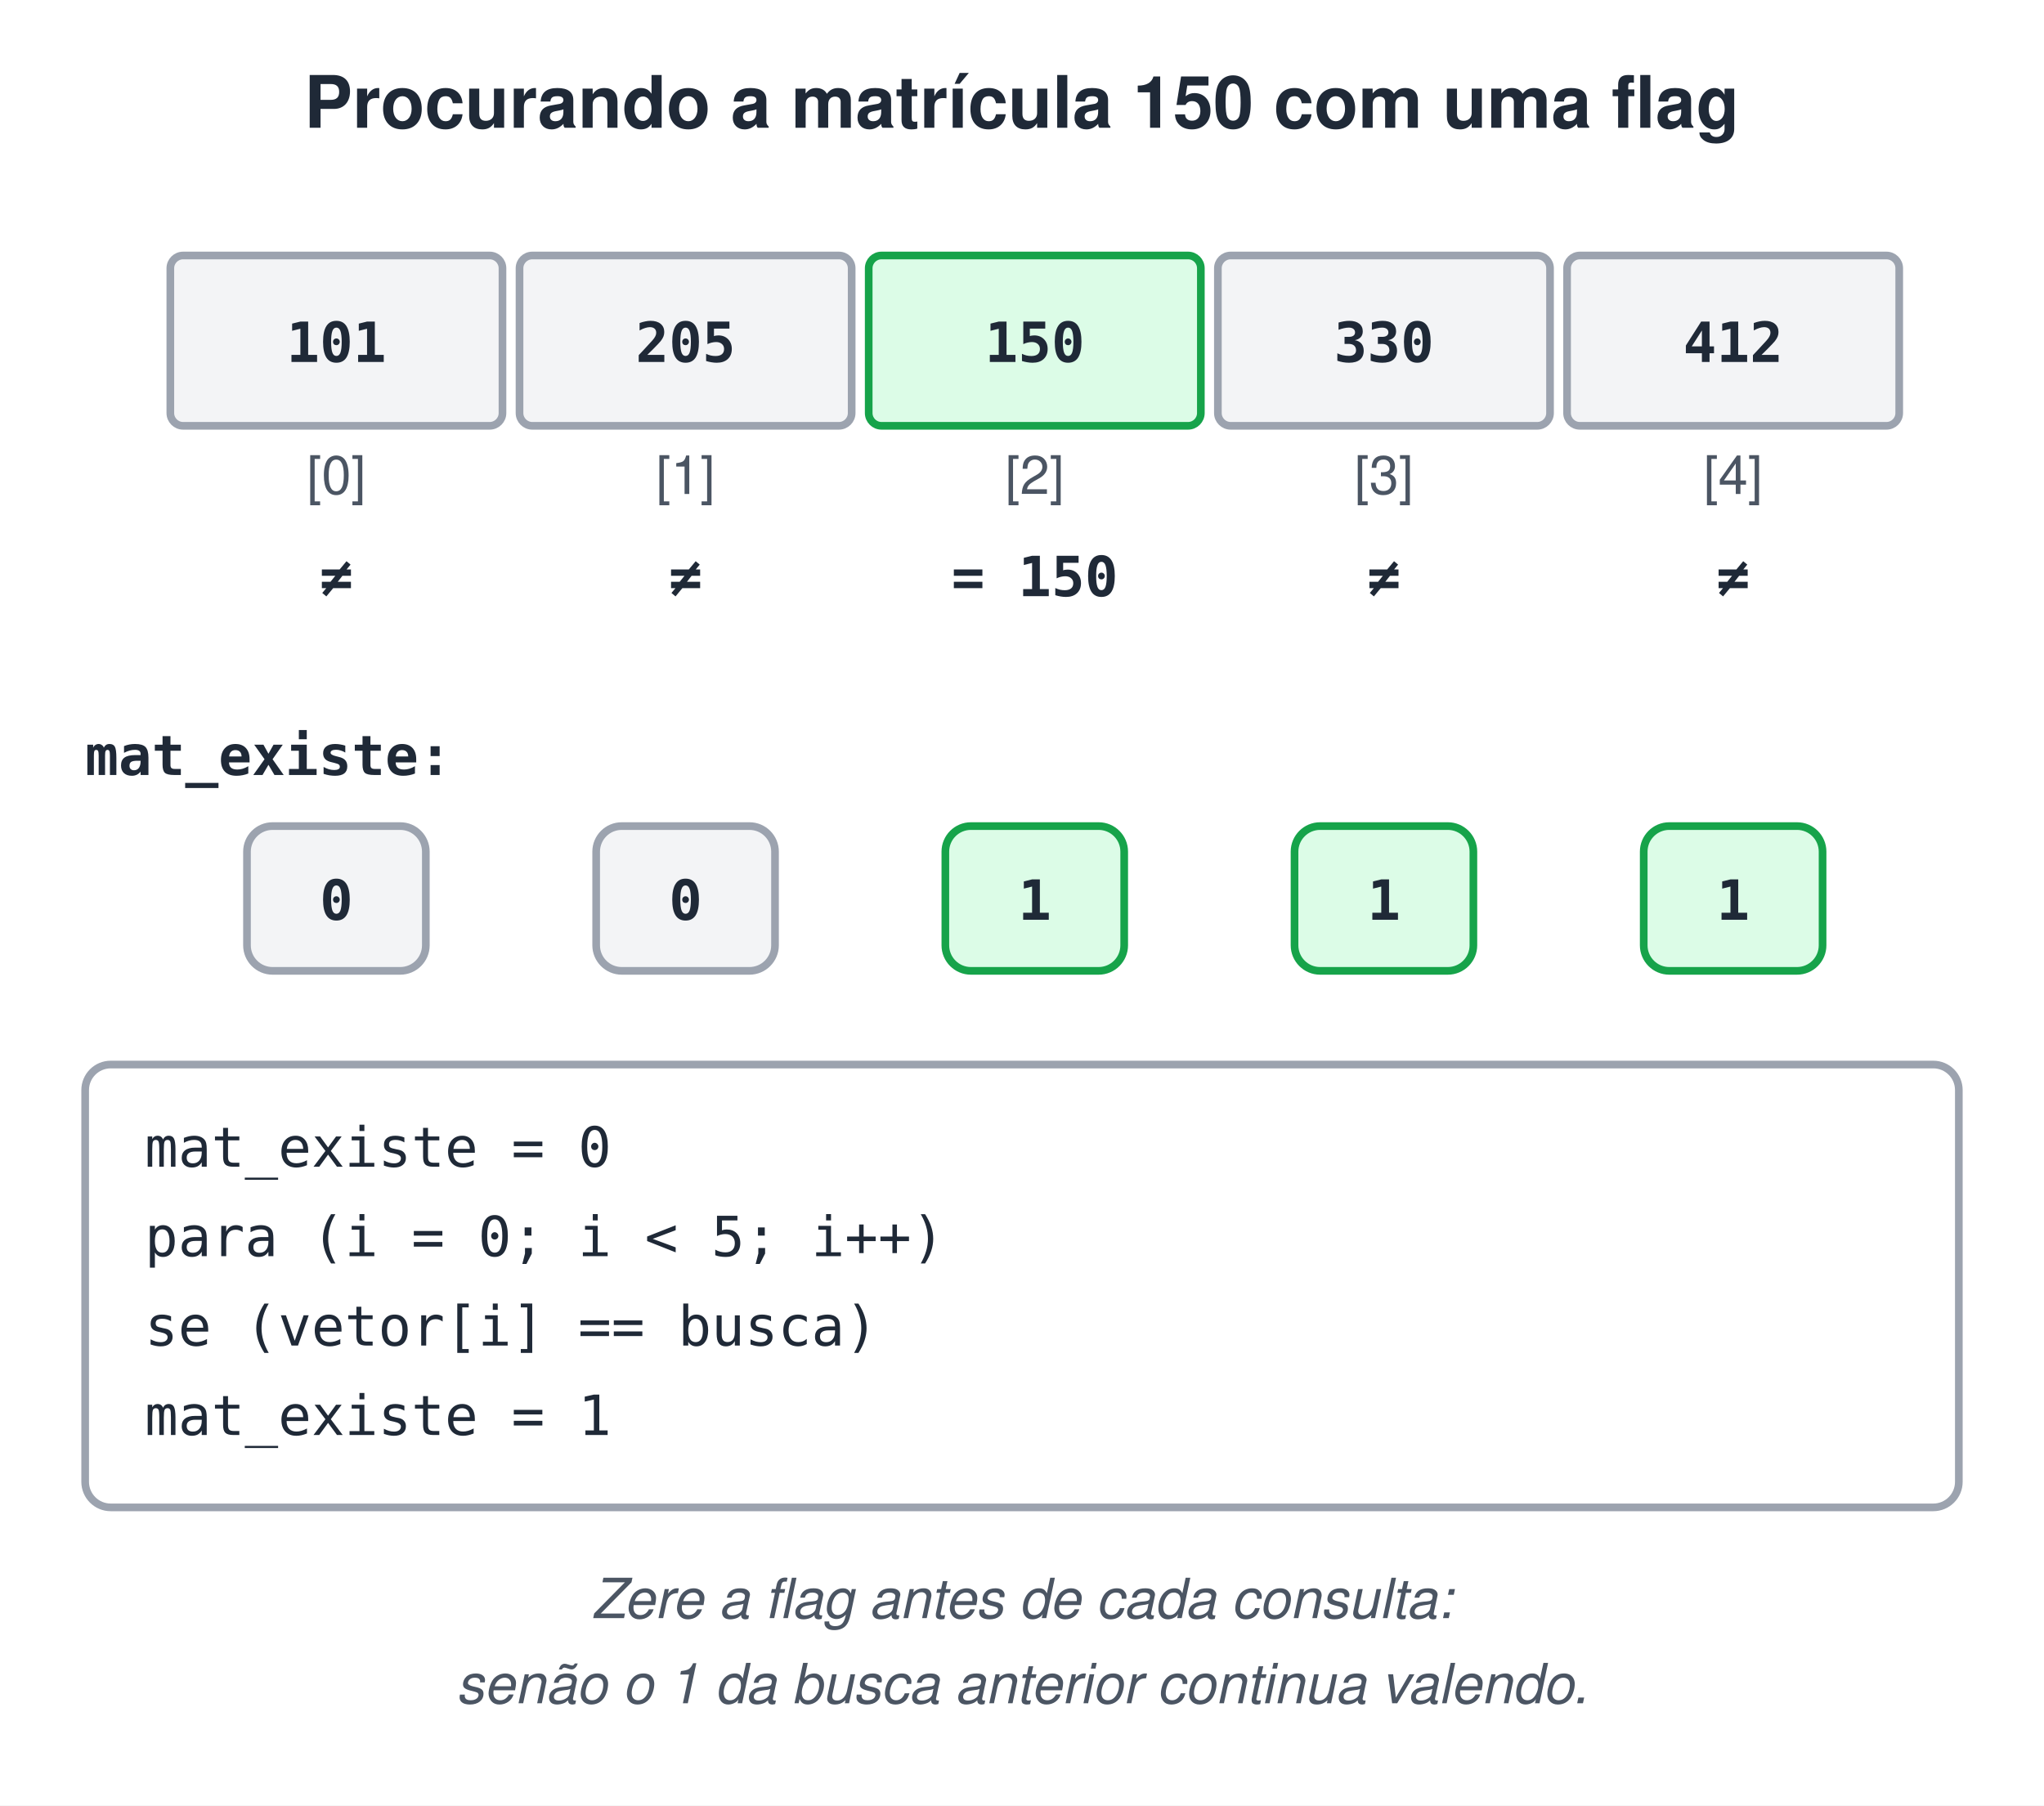
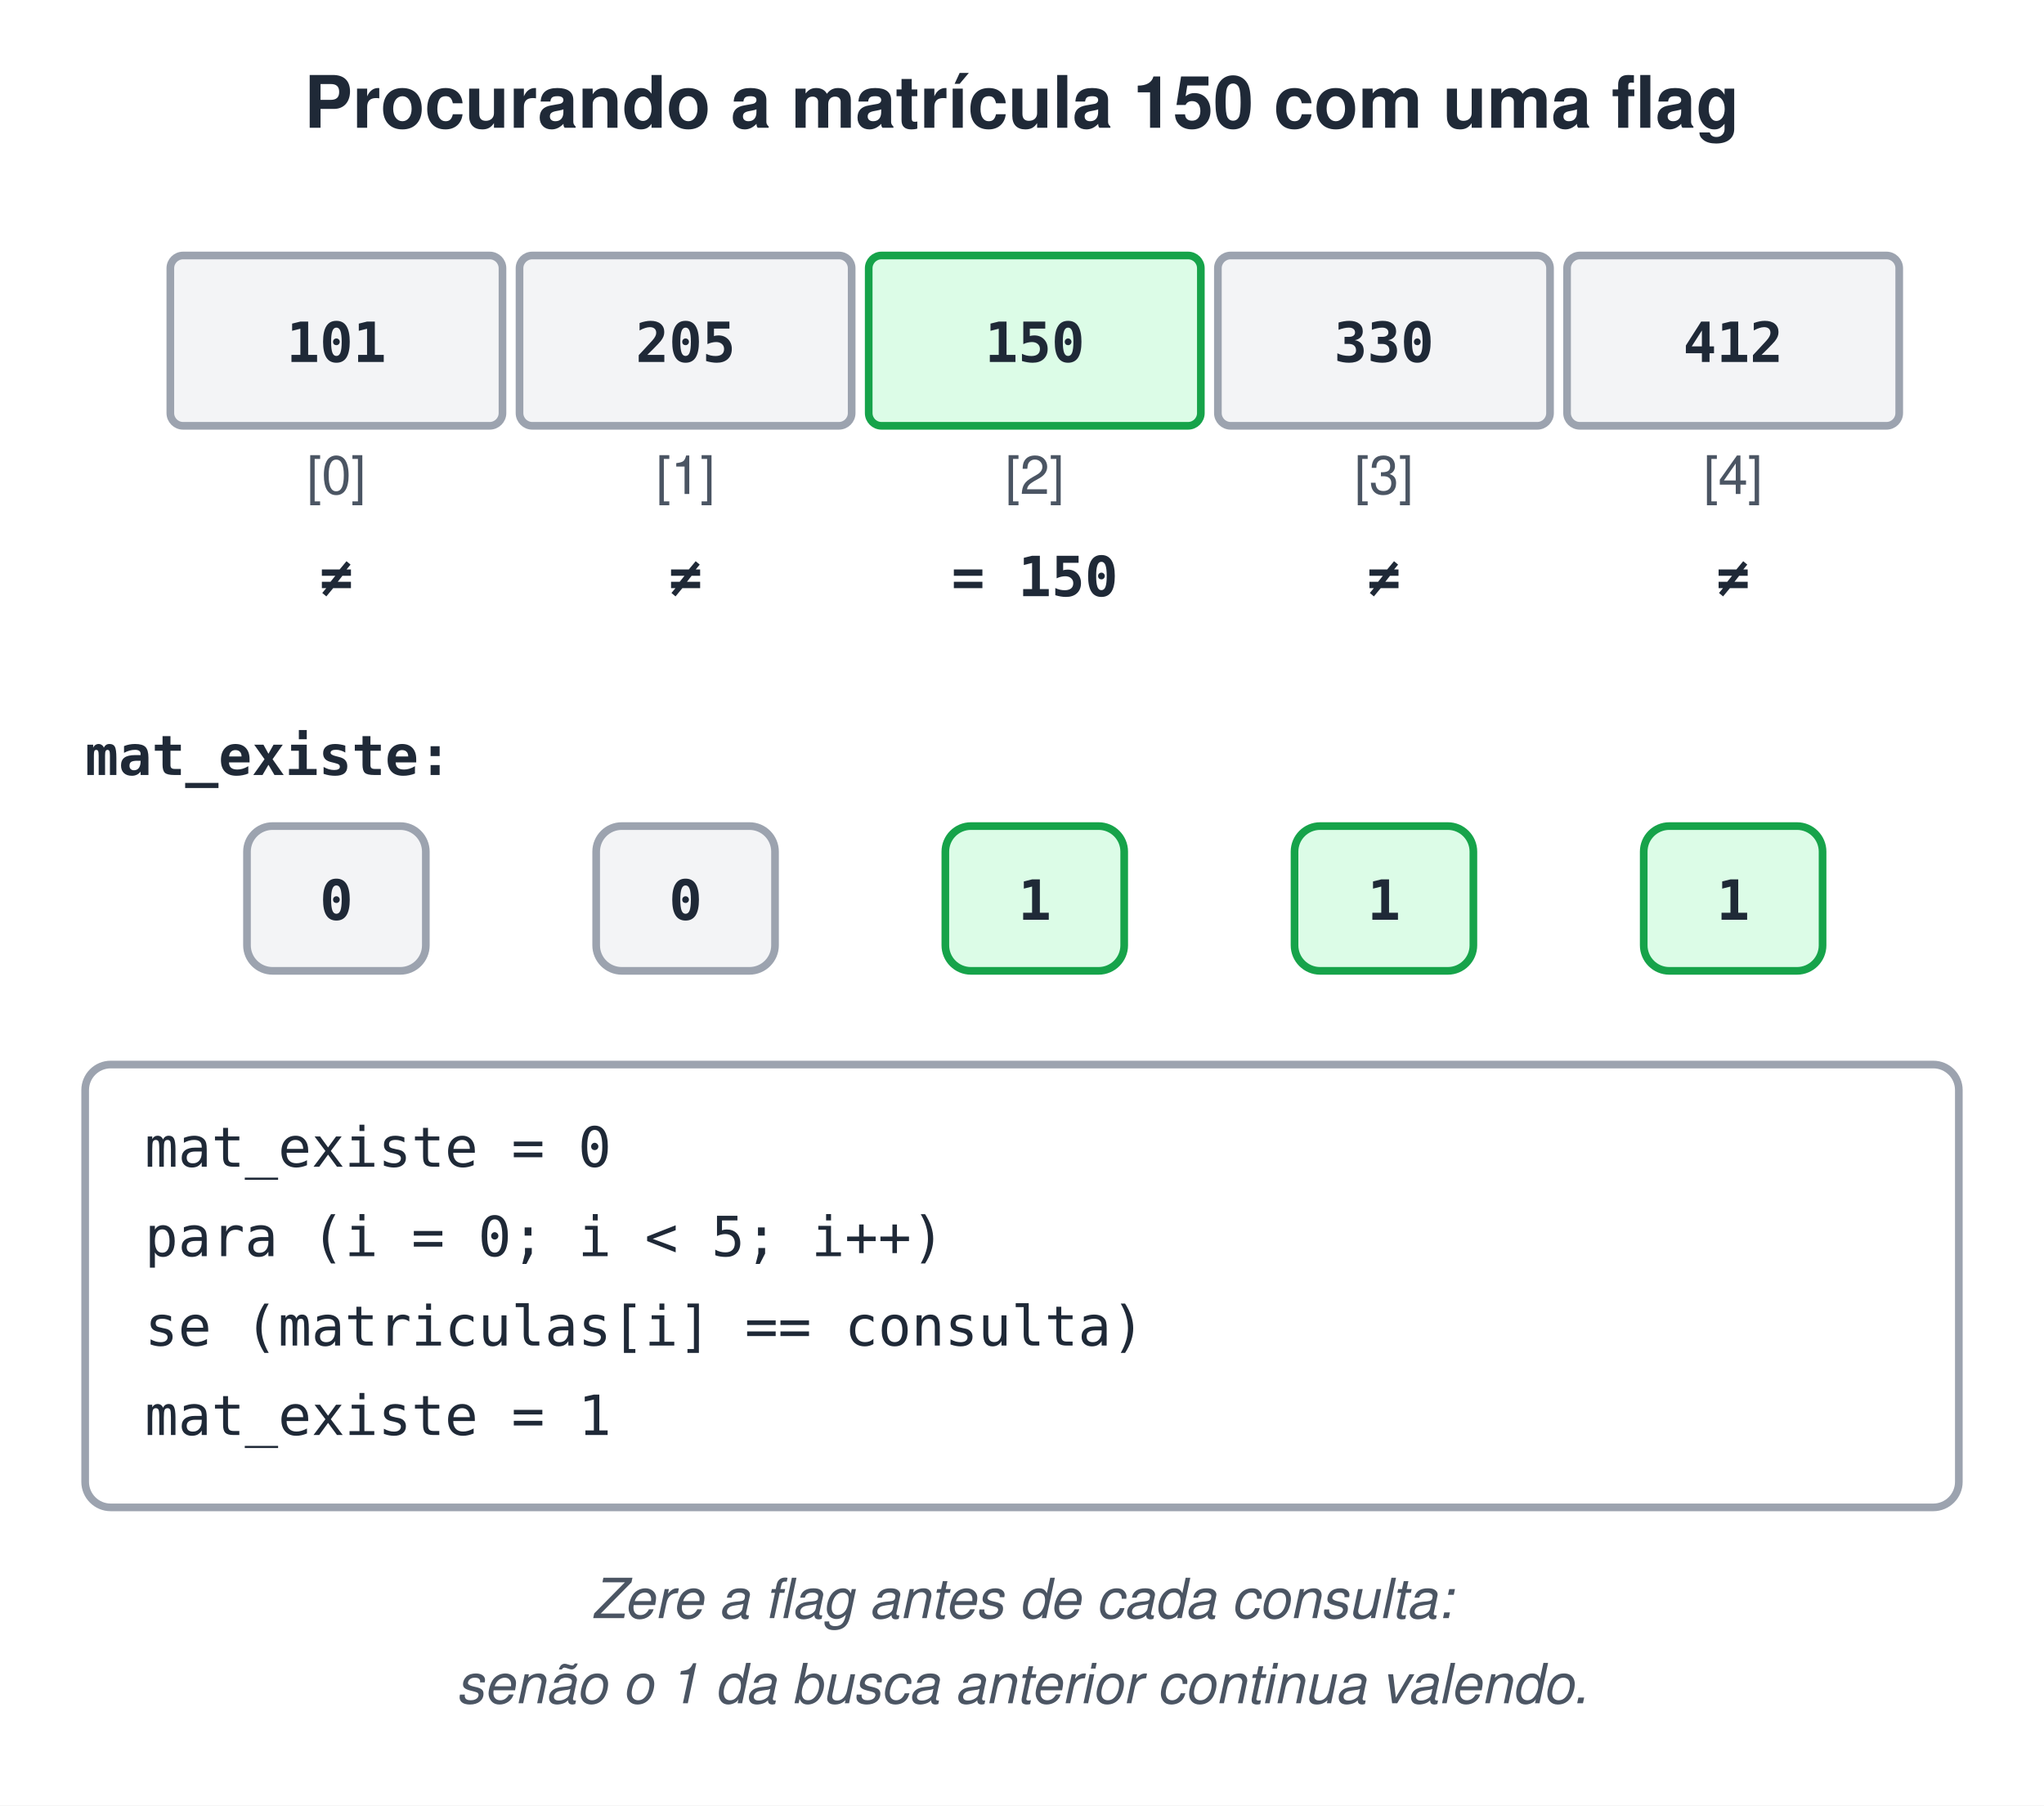
<svg xmlns="http://www.w3.org/2000/svg" width="480" height="424" viewBox="0 0 480 424">
  <style>text{white-space:pre;font-family:Helvetica,Arial,sans-serif;font-size:14px;fill:#1F2937}.t{font-size:17px;font-weight:bold}.b{font-weight:bold}.m{font-family:Menlo,Consolas,monospace;font-size:13px}.s{font-size:12.5px;fill:#4B5563}.n{font-size:13px;font-style:italic;fill:#4B5563}.c{text-anchor:middle}.r{text-anchor:end}.xB{fill:#DBEAFE;stroke:#2563EB}.xG{fill:#DCFCE7;stroke:#16A34A}.xO{fill:#FEF3C7;stroke:#D97706}.xP{fill:#EDE9FE;stroke:#7C3AED}.xR{fill:#FEE2E2;stroke:#DC2626}.xY{fill:#F3F4F6;stroke:#9CA3AF}.xW{fill:#fff;stroke:#9CA3AF}.xT{fill:#CCFBF1;stroke:#0D9488}.xK{fill:#FCE7F3;stroke:#DB2777}rect,ellipse,polygon{stroke-width:1.8}.l{stroke:#6B7280;stroke-width:1.8;fill:none}.d{stroke-dasharray:5 4}</style>
  <defs>
    <marker id="a" viewBox="0 0 10 10" refX="9" refY="5" markerWidth="7" markerHeight="7" orient="auto-start-reverse">
      <path d="M0,0L10,5L0,10z" fill="#6B7280" />
    </marker>
  </defs>
  <rect width="100%" height="100%" fill="#fff" />
  <text x="240.0" y="30" class="t c">Procurando a matrícula 150 com uma flag</text>
  <rect x="40" y="60" width="78" height="40" rx="3" class="xY" />
  <text x="79.0" y="85.0" class="m b c">101</text>
  <text x="79.0" y="116" class="s c">[0]</text>
  <rect x="122" y="60" width="78" height="40" rx="3" class="xY" />
  <text x="161.0" y="85.0" class="m b c">205</text>
  <text x="161.0" y="116" class="s c">[1]</text>
  <rect x="204" y="60" width="78" height="40" rx="3" class="xG" />
  <text x="243.0" y="85.0" class="m b c">150</text>
  <text x="243.0" y="116" class="s c">[2]</text>
  <rect x="286" y="60" width="78" height="40" rx="3" class="xY" />
  <text x="325.0" y="85.0" class="m b c">330</text>
  <text x="325.0" y="116" class="s c">[3]</text>
  <rect x="368" y="60" width="78" height="40" rx="3" class="xY" />
  <text x="407.0" y="85.0" class="m b c">412</text>
  <text x="407.0" y="116" class="s c">[4]</text>
  <text x="79" y="140" class="m b c">≠</text>
  <text x="161" y="140" class="m b c">≠</text>
  <text x="243" y="140" class="m b c">= 150</text>
  <text x="325" y="140" class="m b c">≠</text>
  <text x="407" y="140" class="m b c">≠</text>
  <text x="20" y="182" class="m b">mat_existe:</text>
  <rect x="58" y="194" width="42" height="34" rx="6" class="xY" />
  <text x="79" y="216" class="m b c">0</text>
  <rect x="140" y="194" width="42" height="34" rx="6" class="xY" />
  <text x="161" y="216" class="m b c">0</text>
  <rect x="222" y="194" width="42" height="34" rx="6" class="xG" />
  <text x="243" y="216" class="m b c">1</text>
  <rect x="304" y="194" width="42" height="34" rx="6" class="xG" />
  <text x="325" y="216" class="m b c">1</text>
  <rect x="386" y="194" width="42" height="34" rx="6" class="xG" />
  <text x="407" y="216" class="m b c">1</text>
  <rect x="20" y="250" width="440" height="104" rx="6" class="xW" />
  <text x="34" y="274" class="m">mat_existe = 0</text>
  <text x="34" y="295" class="m">para (i = 0; i &lt; 5; i++)</text>
-   <text x="34" y="316" class="m">  se (vetor[i] == busca)</text>
+   <text x="34" y="316" class="m">  se (matriculas[i] == consulta)</text>
  <text x="34" y="337" class="m">    mat_existe = 1</text>
  <text x="240.0" y="380" class="n c">Zere a flag antes de cada consulta:</text>
  <text x="240.0" y="400" class="n c">senão o 1 da busca anterior continua valendo.</text>
</svg>
